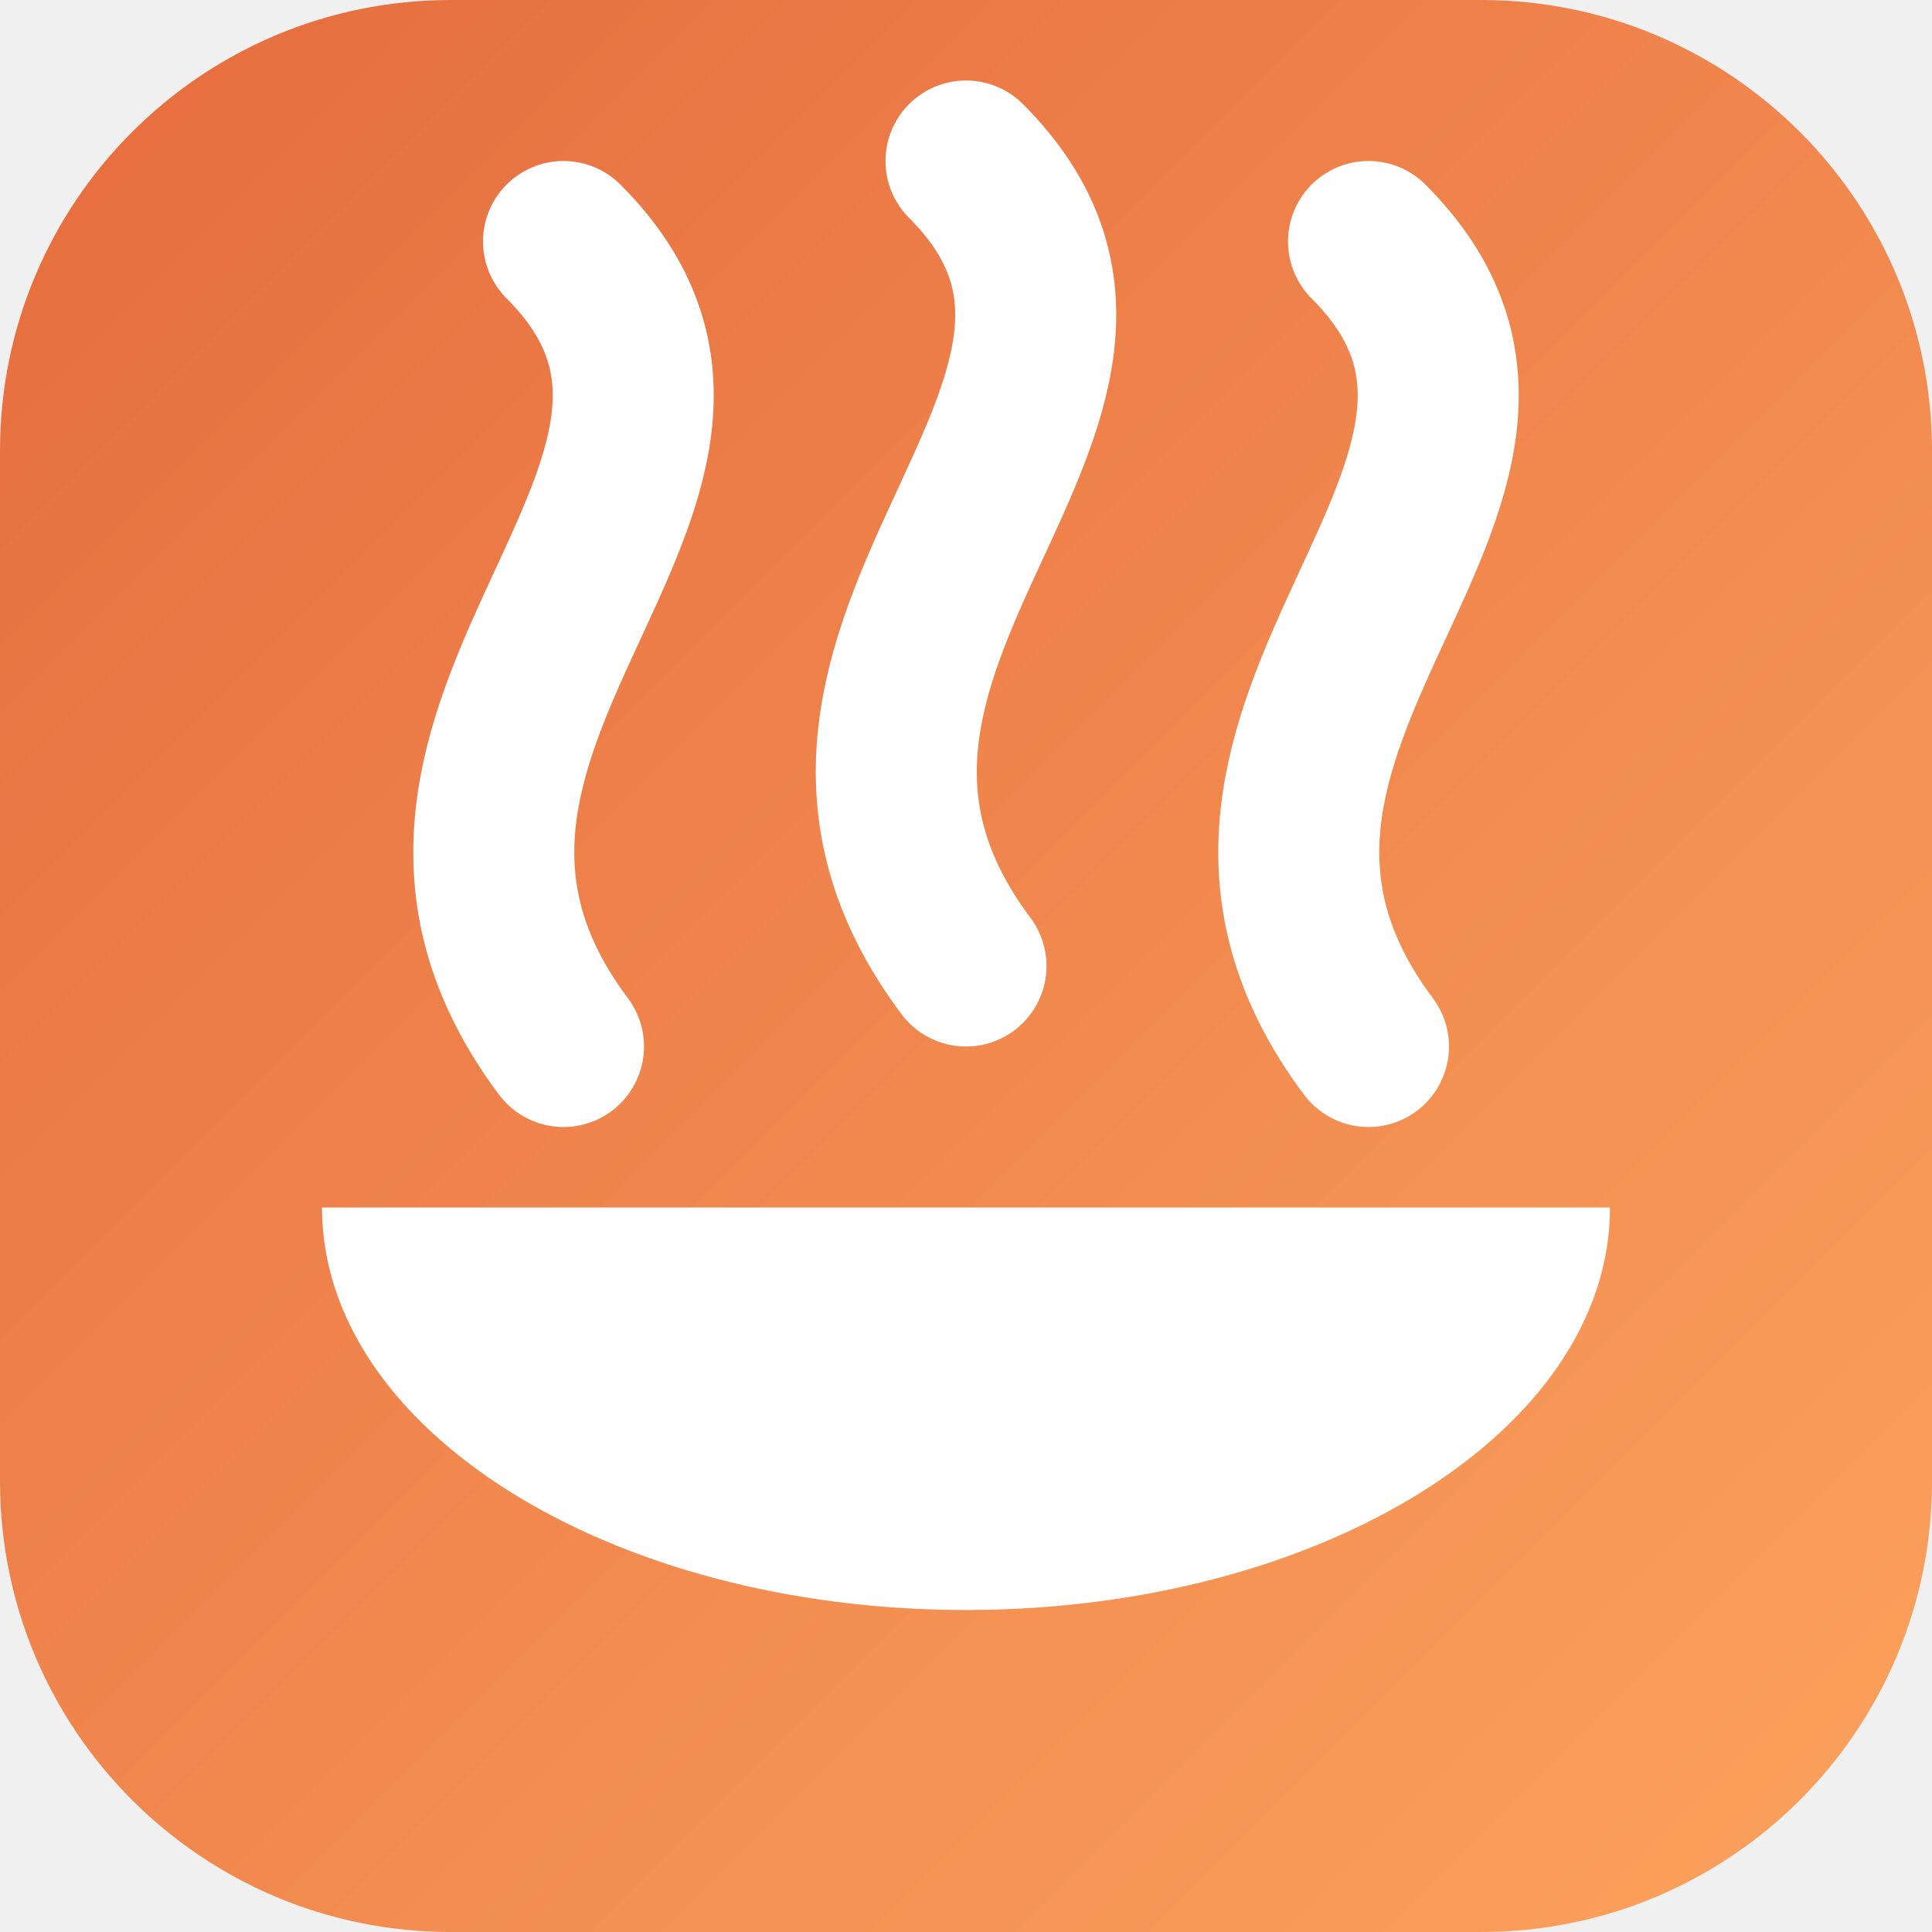
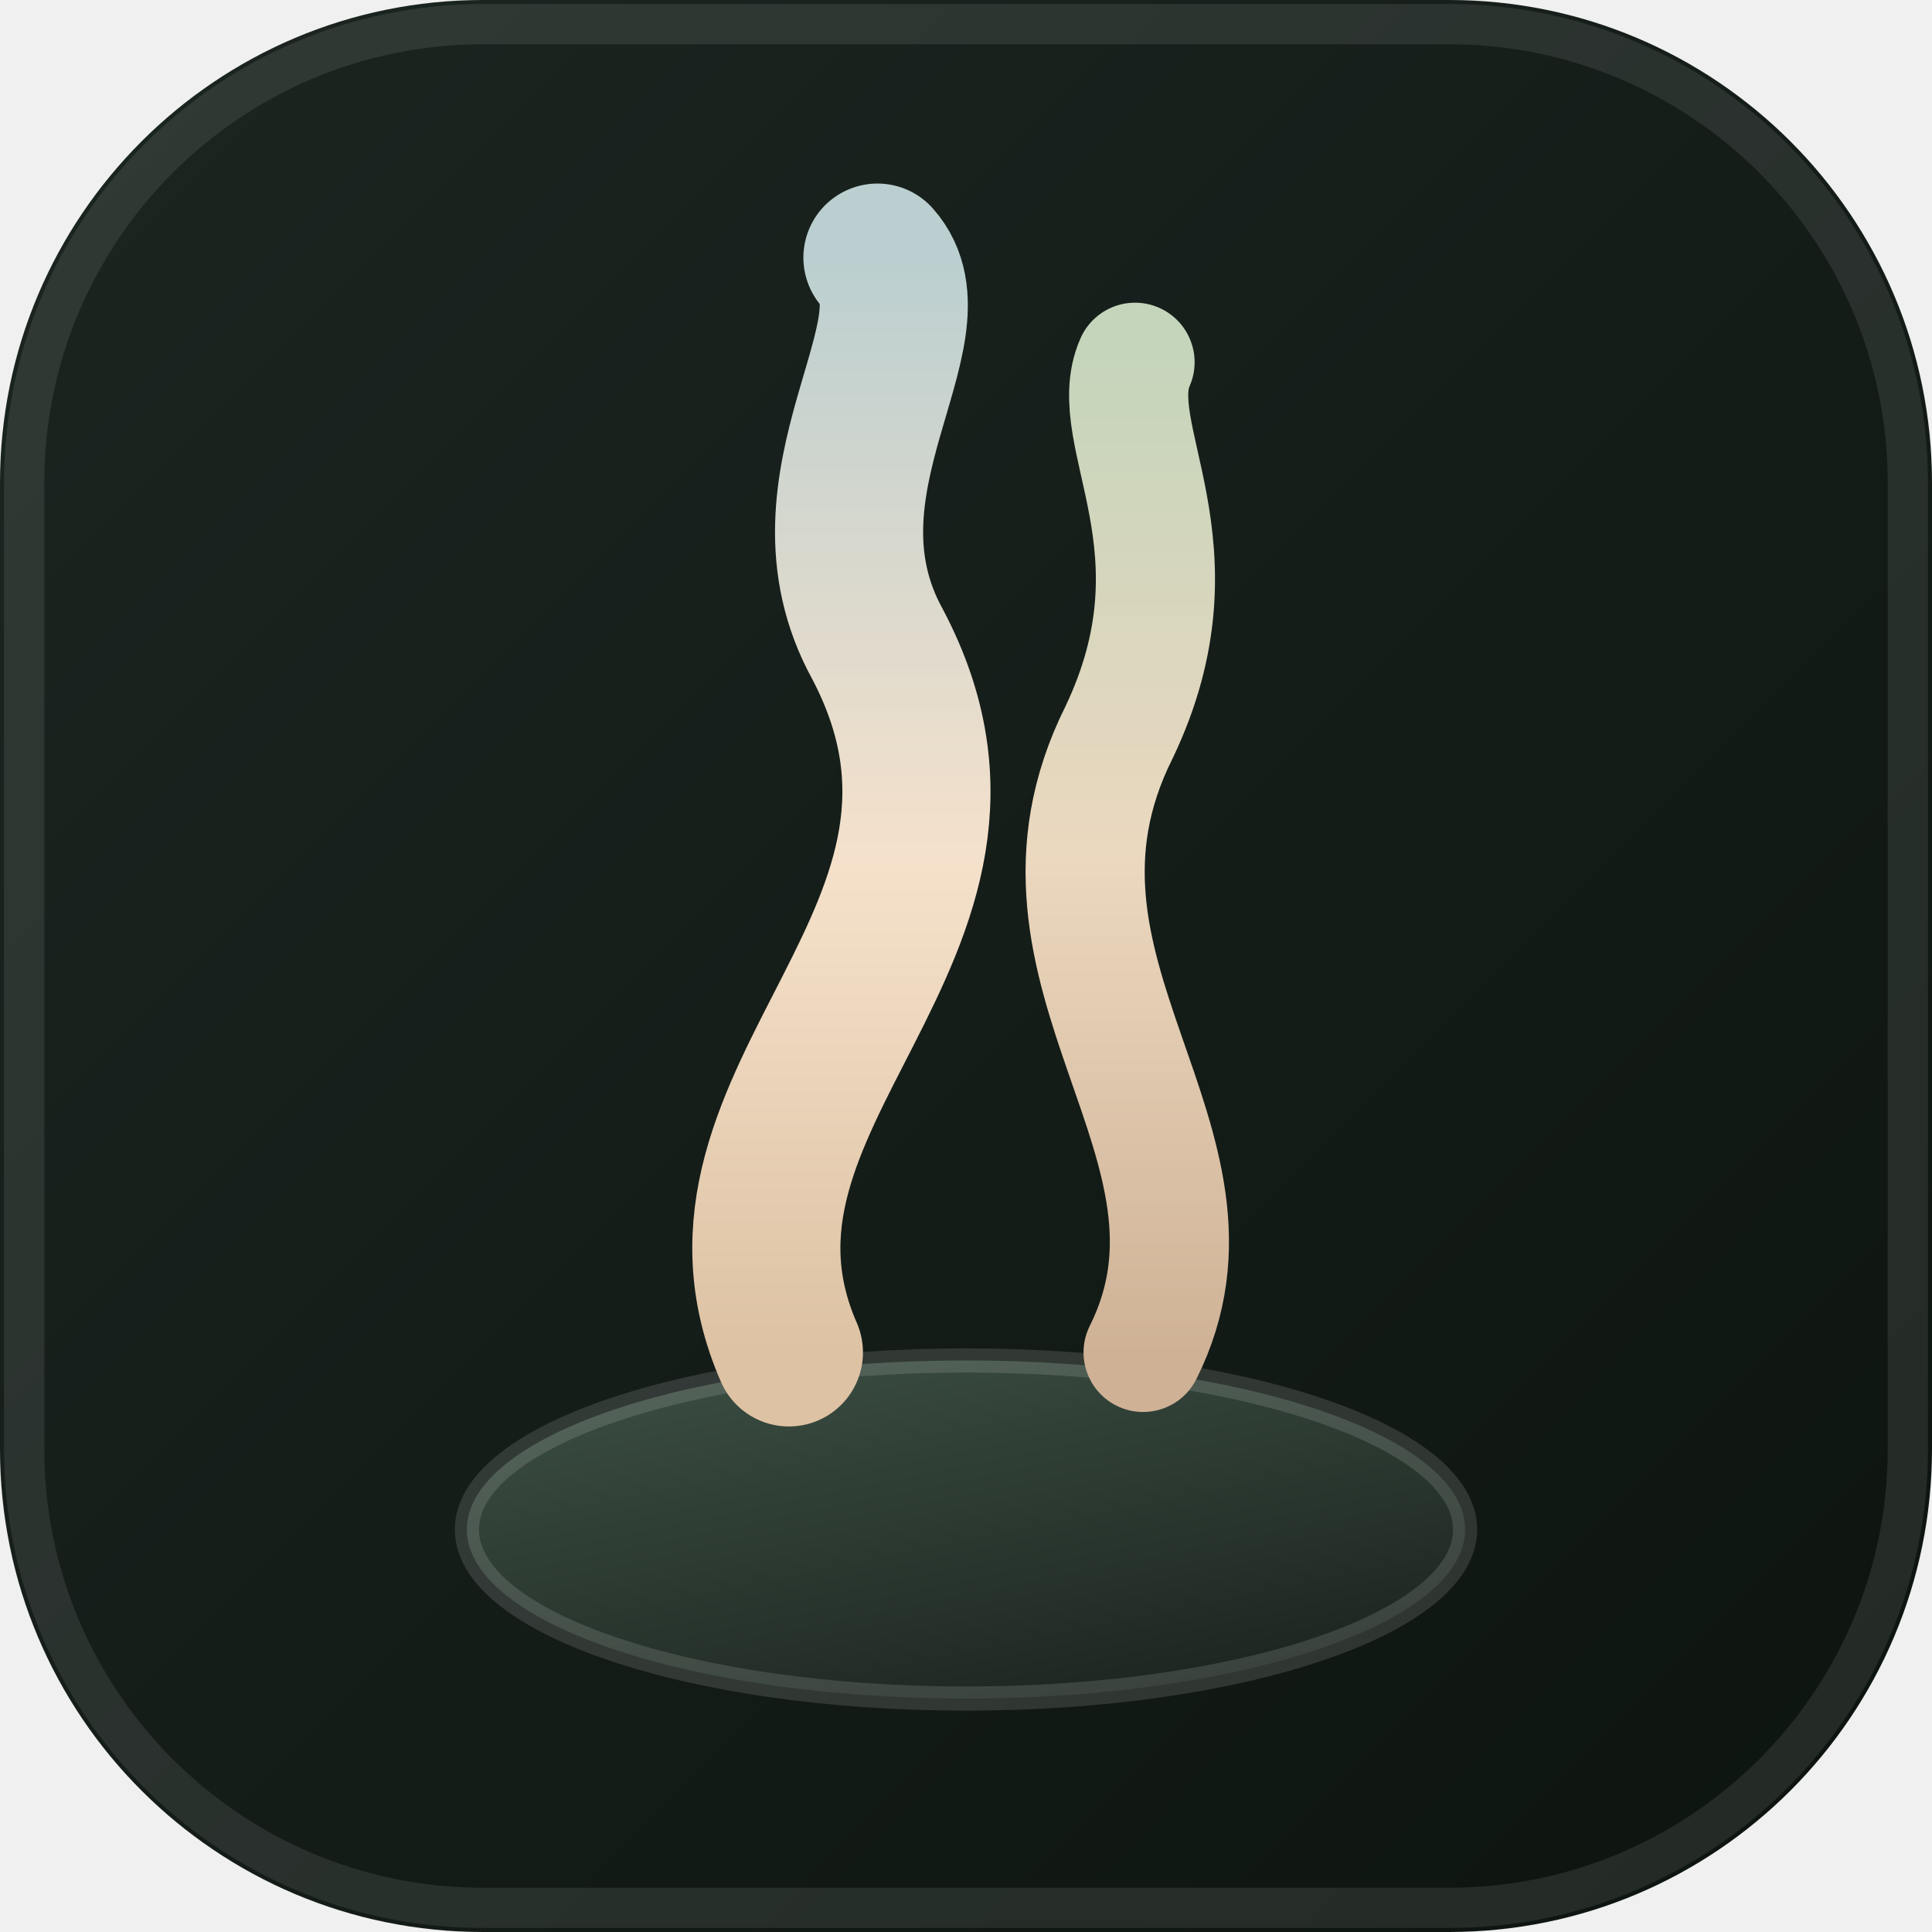
- <svg xmlns="http://www.w3.org/2000/svg" viewBox="0 0 120 120">
+ <svg xmlns="http://www.w3.org/2000/svg" viewBox="0 0 120 120" width="100%" height="100%">
  <defs>
-     <linearGradient id="saunaGrad" x1="0%" y1="0%" x2="100%" y2="100%">
-       <stop offset="0%" stop-color="#e56b3e" />
-       <stop offset="100%" stop-color="#fca35d" />
+     <linearGradient id="bgGrad" x1="0%" y1="0%" x2="100%" y2="100%">
+       <stop offset="0%" stop-color="#1c2621" />
+       <stop offset="100%" stop-color="#0d1410" />
+     </linearGradient>
+     <linearGradient id="steamMain" x1="0%" y1="100%" x2="0%" y2="0%">
+       <stop offset="0%" stop-color="#ddc2a3" />
+       <stop offset="45%" stop-color="#f5e1cb" />
+       <stop offset="100%" stop-color="#bbcfd0" />
+     </linearGradient>
+     <linearGradient id="steamSub" x1="0%" y1="100%" x2="0%" y2="0%">
+       <stop offset="0%" stop-color="#cfb296" />
+       <stop offset="50%" stop-color="#ebd8bf" />
+       <stop offset="100%" stop-color="#c5d5bb" />
+     </linearGradient>
+     <linearGradient id="stoneGrad" x1="20%" y1="0%" x2="80%" y2="100%">
+       <stop offset="0%" stop-color="#3b4d42" />
+       <stop offset="100%" stop-color="#1b241f" />
    </linearGradient>
  </defs>
-   <rect width="120" height="120" rx="28" fill="url(#saunaGrad)" />
-   <path d="M 35 65 C 20 45, 50 30, 35 15" stroke="#ffffff" stroke-width="10" stroke-linecap="round" fill="none" />
-   <path d="M 60 60 C 45 40, 75 25, 60 10" stroke="#ffffff" stroke-width="10" stroke-linecap="round" fill="none" />
-   <path d="M 85 65 C 70 45, 100 30, 85 15" stroke="#ffffff" stroke-width="10" stroke-linecap="round" fill="none" />
-   <path d="M 20 75 A 40 25 0 0 0 100 75 Z" fill="#ffffff" />
+   <rect width="120" height="120" rx="30" fill="url(#bgGrad)" />
+   <rect x="1.5" y="1.5" width="117" height="117" rx="28.5" stroke="rgba(255, 255, 255, 0.09)" stroke-width="2.5" fill="none" />
+   <ellipse cx="60" cy="95" rx="31" ry="10.5" fill="url(#stoneGrad)" stroke="rgba(255, 255, 255, 0.13)" stroke-width="1.5" />
+   <path d="M 49 84 C 42 68, 64 58, 54.5 40 C 49 30, 58.5 20.5, 54.5 16" stroke="url(#steamMain)" stroke-width="9.2" stroke-linecap="round" stroke-linejoin="round" fill="none" />
+   <path d="M 71 84 C 77.5 71, 62 60.5, 69.5 45.5 C 75 34, 68.5 27, 70.5 22.5" stroke="url(#steamSub)" stroke-width="7.4" stroke-linecap="round" stroke-linejoin="round" fill="none" />
</svg>
